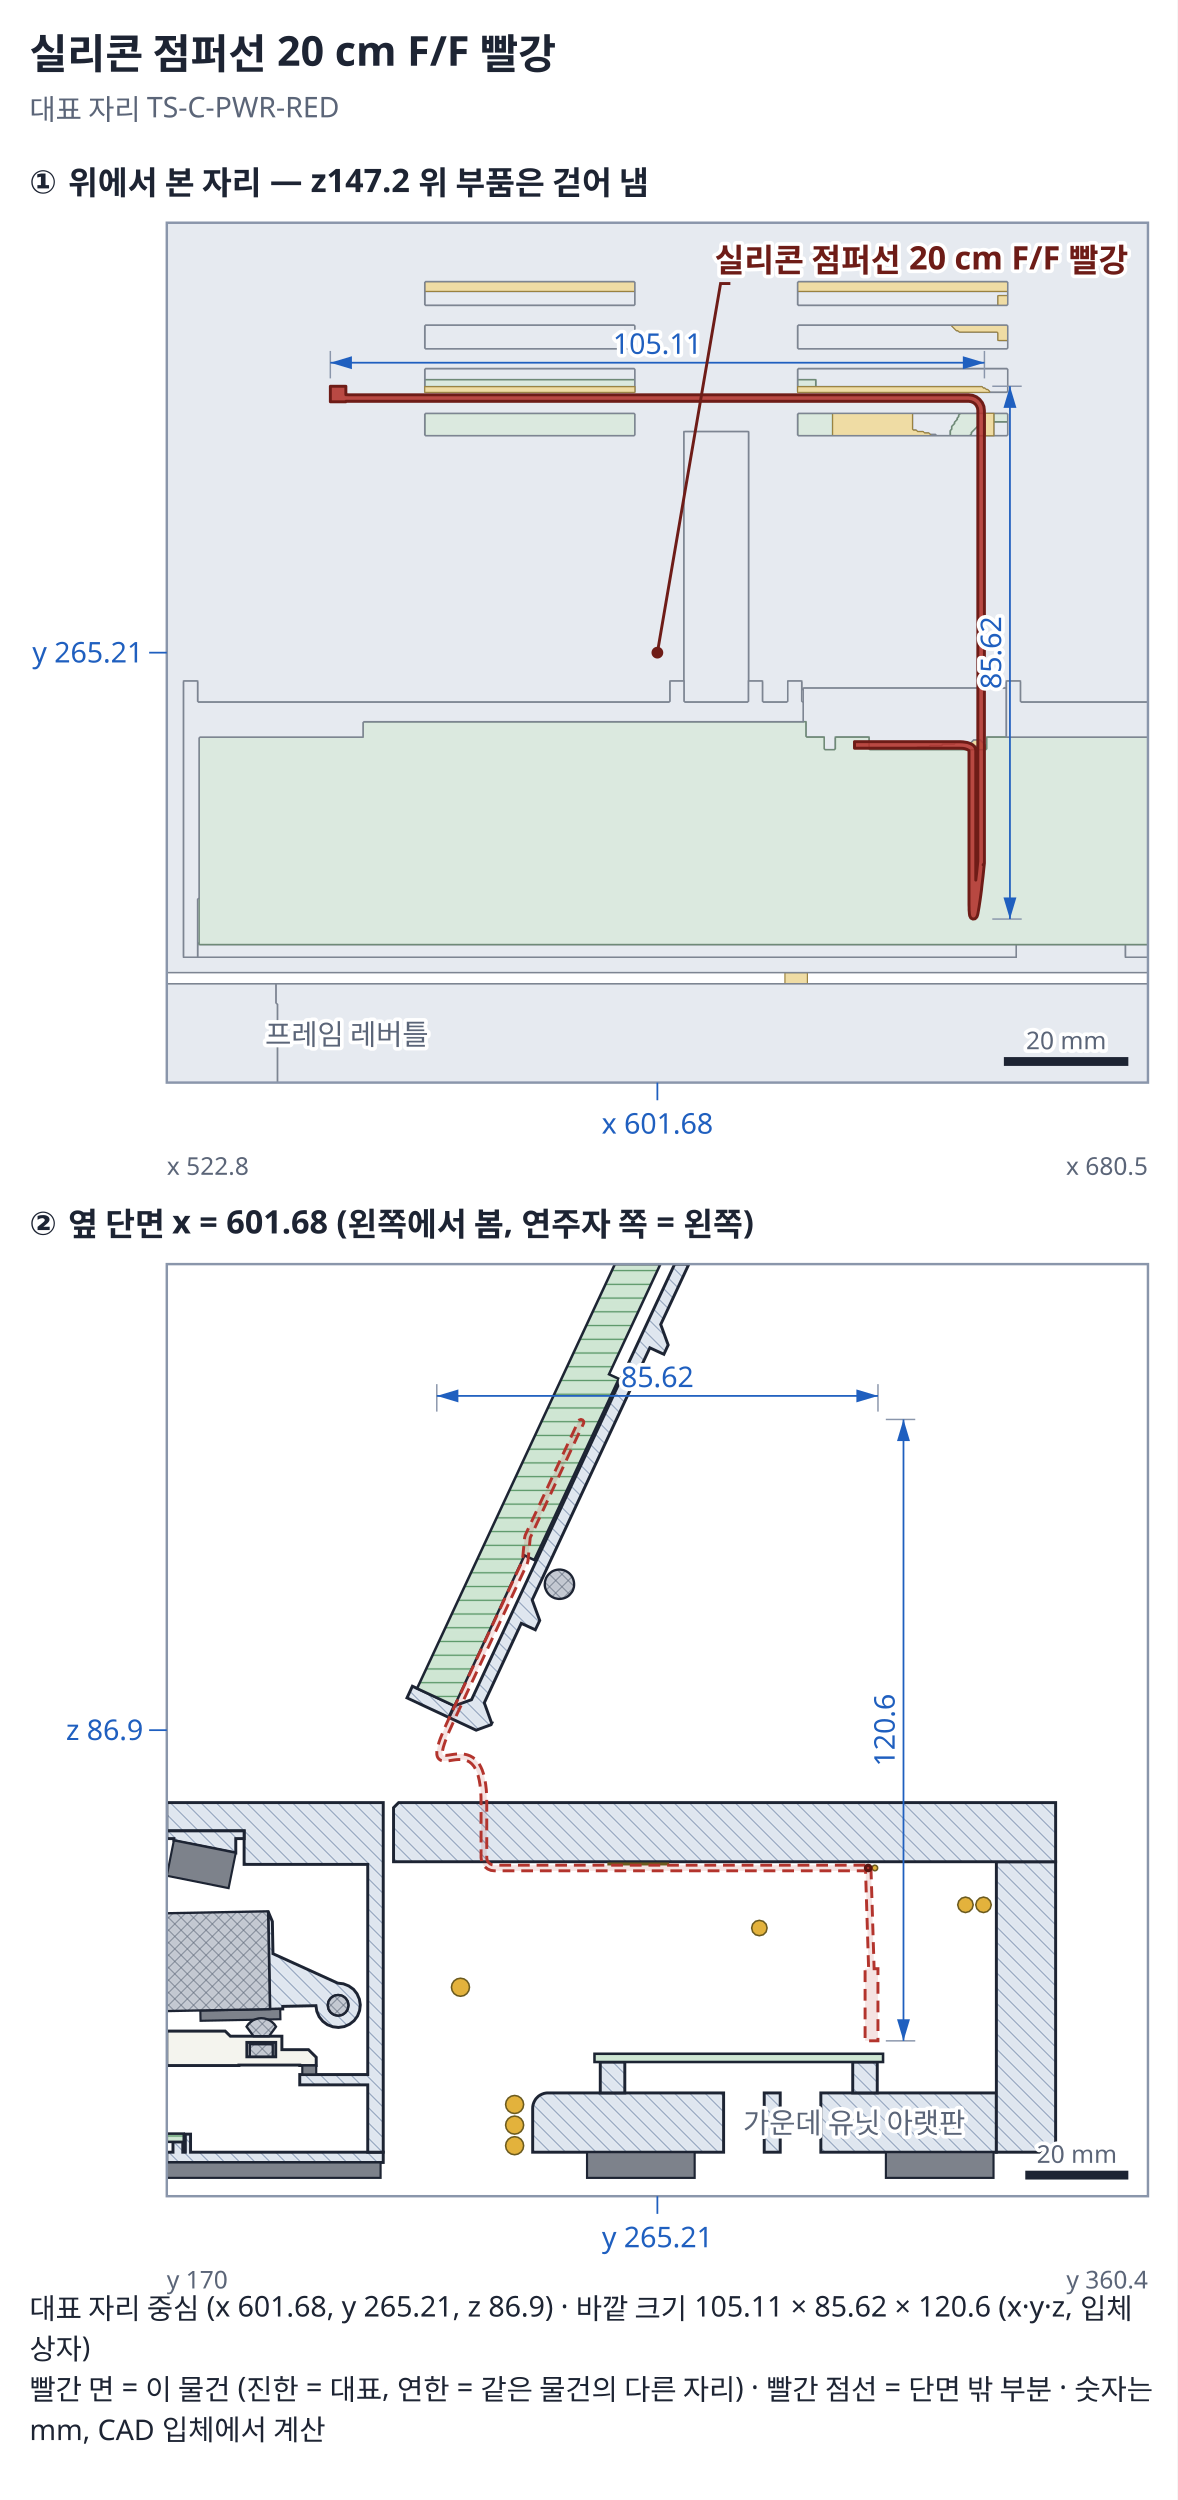
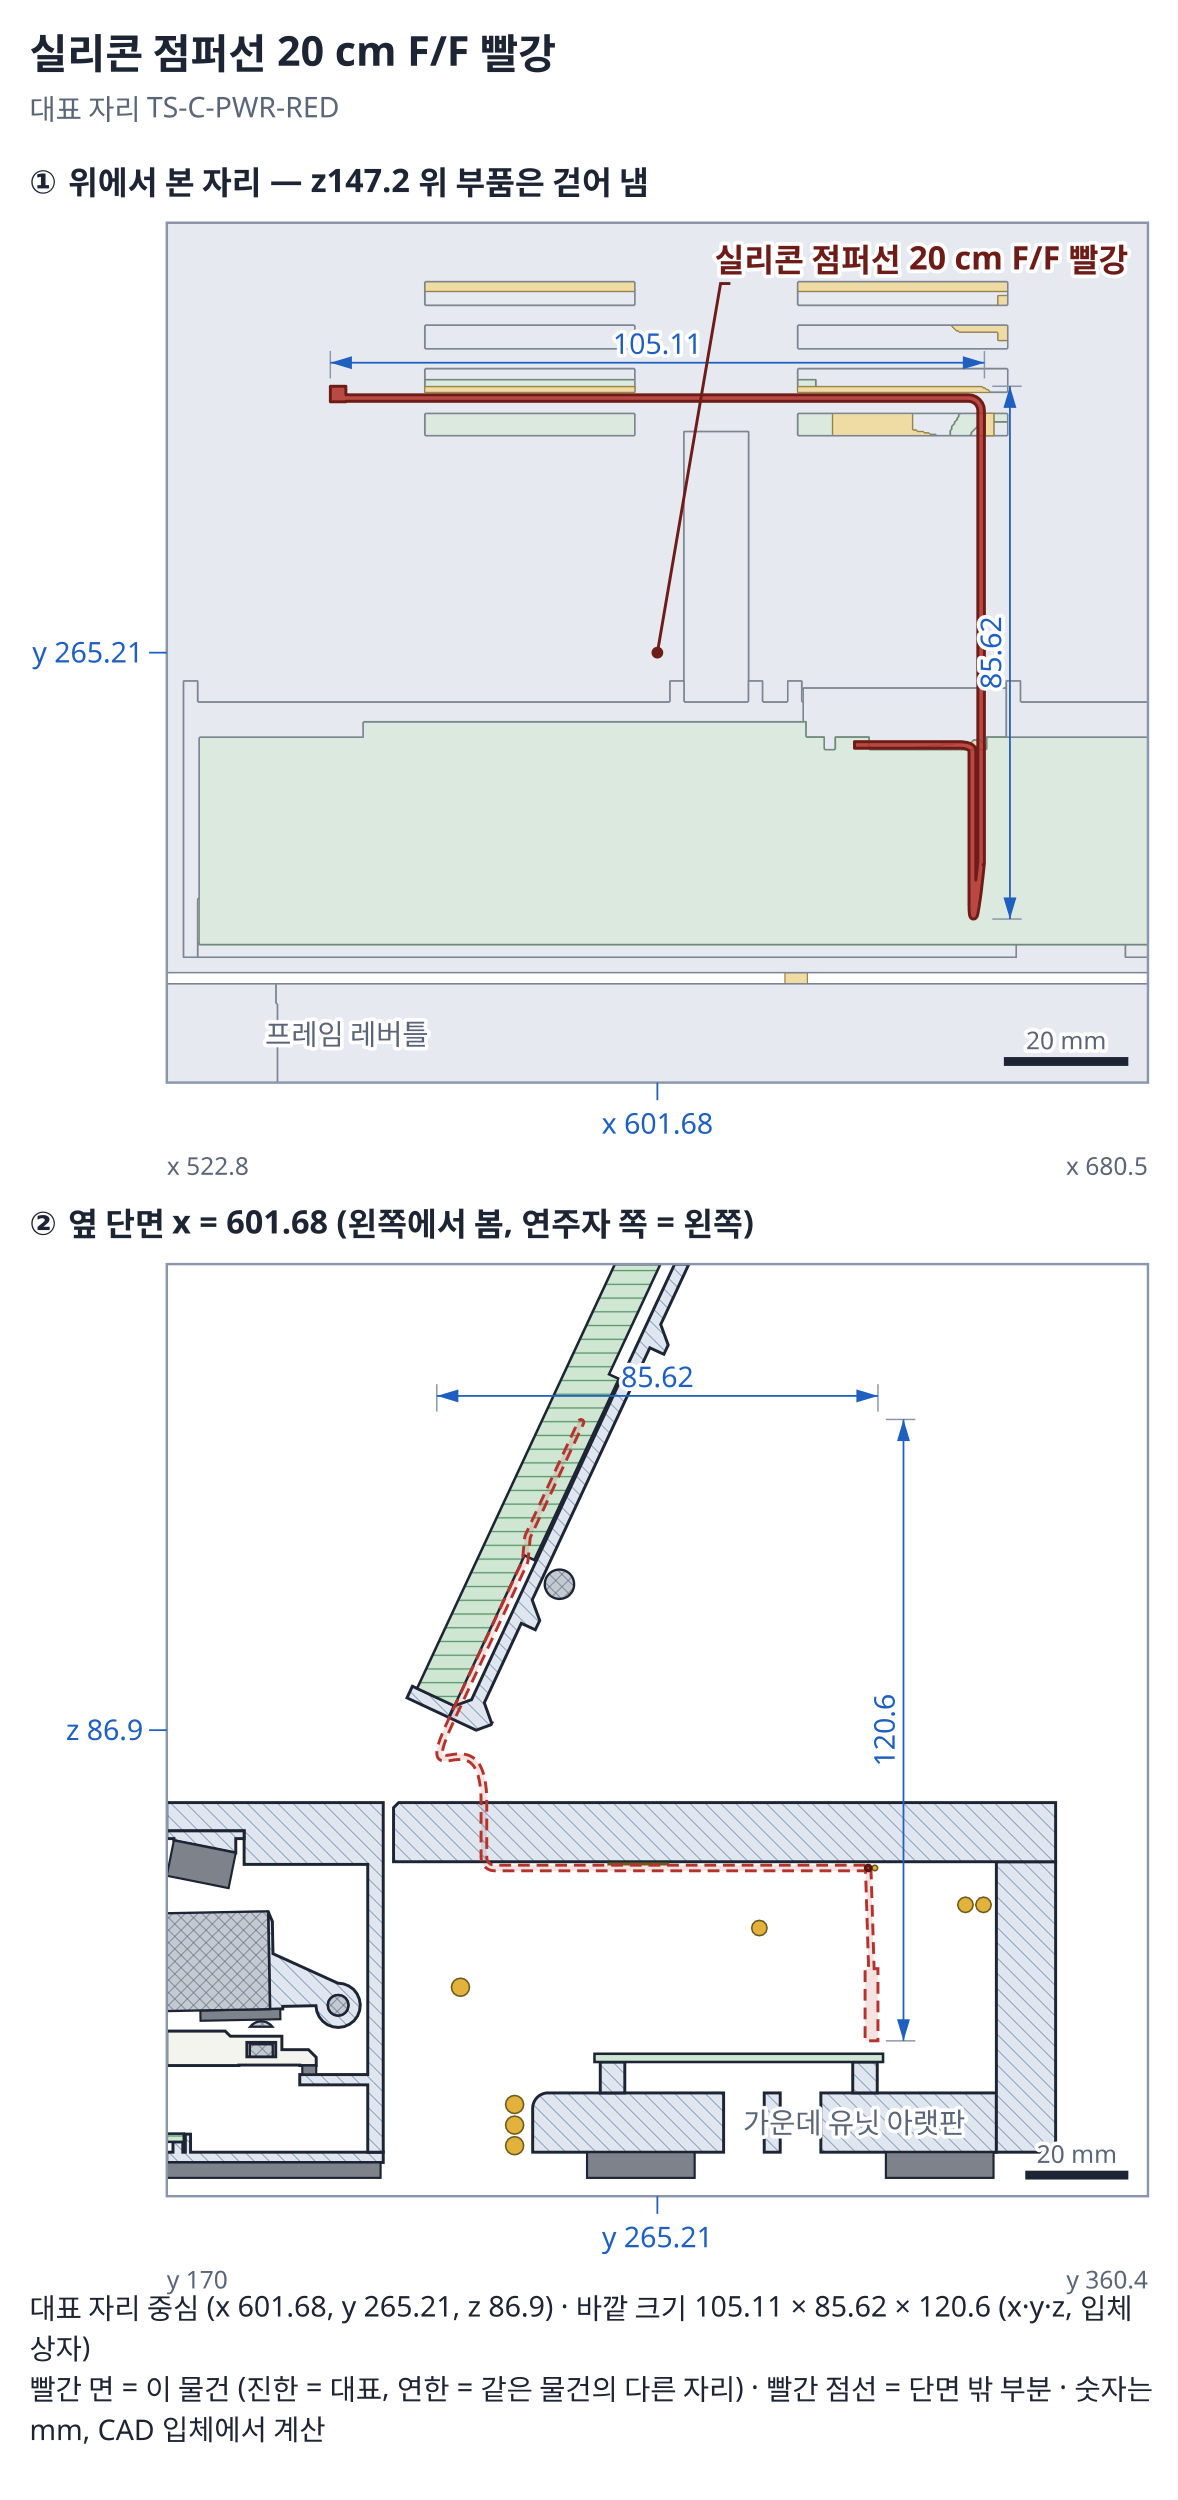
<svg xmlns="http://www.w3.org/2000/svg" viewBox="0 0 120 254.8" width="600" height="1274">
  <defs>
    <style>
.bg{fill:#ffffff}
.frame{fill:none;stroke:#1d2433;stroke-width:.5}
.t{font-family:'Apple SD Gothic Neo','Noto Sans KR','Malgun Gothic','IBM Plex Sans KR',sans-serif;fill:#1d2433}
.h{paint-order:stroke;stroke:#ffffff;stroke-width:.75;stroke-linejoin:round}
.tb{font-weight:700}
.td{fill:#1f5fbf}
.tm{fill:#5b6578}
.tr{fill:#c2410c}
.S-wood{fill:url(#hw);stroke:#1d2433;stroke-width:.4;stroke-linejoin:round}
.S-print{fill:url(#hp);stroke:#1d2433;stroke-width:.4;stroke-linejoin:round}
.S-metal{fill:url(#hm);stroke:#1d2433;stroke-width:.32;stroke-linejoin:round}
.S-rubber{fill:#50555e;stroke:#1d2433;stroke-width:.25}
.S-elec{fill:url(#he);stroke:#1d2433;stroke-width:.3}
.S-screen{fill:#3a4150;stroke:#1d2433;stroke-width:.3}
.S-cable{fill:#e3b23c;stroke:#6b5a1e;stroke-width:.18}
.S-ctx{fill:#eceef1;stroke:#a3aab5;stroke-width:.18}
.P-wood{fill:#f2e6d2;stroke:#39404d;stroke-width:.22;stroke-linejoin:round}
.P-print{fill:#e5ebf3;stroke:#39404d;stroke-width:.22;stroke-linejoin:round}
.P-metal{fill:#c9ced6;stroke:#39404d;stroke-width:.2}
.P-rubber{fill:#7d828b;stroke:#39404d;stroke-width:.18}
.P-elec{fill:#d3ead8;stroke:#39404d;stroke-width:.2}
.P-screen{fill:#596070;stroke:#39404d;stroke-width:.2}
.P-cable{fill:#f0cf7a;fill-opacity:.55;stroke:#8a7430;stroke-width:.14;stroke-opacity:.7}
.P-ctx{fill:#f2f3f5;stroke:#b3b9c3;stroke-width:.18}
.air{fill:#e8f1fb;stroke:none}
.hid{fill:none;stroke:#39404d;stroke-width:.24;stroke-dasharray:1.6 .9}
.hidc{fill:none;stroke:#c2410c;stroke-width:.28;stroke-dasharray:2.2 1.1}
.ph{fill:none;stroke:#5b6578;stroke-width:.3;stroke-dasharray:4 1 1 1}
.cl{fill:none;stroke:#6b7690;stroke-width:.2;stroke-dasharray:6 1.2 1 1.2}
.thin{fill:none;stroke:#39404d;stroke-width:.2}
.vis{fill:none;stroke:#1d2433;stroke-width:.3}
.sound{fill:none;stroke:#c2410c;stroke-width:.4;stroke-dasharray:3 1.2}
.ax{fill:none;stroke:#7a3fb5;stroke-width:.3;stroke-dasharray:5 1.2 1 1.2}
.keep{fill:none;stroke:#b42318;stroke-width:.3;stroke-dasharray:1.2 1}
.dm{fill:none;stroke:#1f5fbf;stroke-width:.18}
.ex{fill:none;stroke:#8a96ab;stroke-width:.15}
.ah{fill:#1f5fbf;stroke:none}
.ld{fill:none;stroke:#3d4555;stroke-width:.18}
.dot{fill:#3d4555}
.bal{fill:#ffffff;stroke:#1d2433;stroke-width:.25}
.secl{fill:none;stroke:#1d2433;stroke-width:.55}
.seca{fill:#1d2433}
.grid{fill:none;stroke:#1d2433;stroke-width:.25}
.grid2{fill:none;stroke:#8a96ab;stroke-width:.15}
.box{fill:#fbfbfc;stroke:#c3c9d3;stroke-width:.2}
.sheetply{fill:#fbf6ee;stroke:#1d2433;stroke-width:.35}
.zone{fill:#f4f6f9;stroke:#8a96ab;stroke-width:.2}
.datum{fill:none;stroke:#15803d;stroke-width:.9;stroke-linecap:round;stroke-opacity:.9}
.spot{fill:none;stroke:#c2410c;stroke-width:.32}
.spoth{fill:none;stroke:#c2410c;stroke-width:.32;stroke-dasharray:.45 .3}

.Zkw{fill:#fbfbf8;stroke:#7d8592;stroke-width:.16}.Zkb{fill:#aab0b9;stroke:#5d6672;stroke-width:.16}.Zpr{fill:#e6eaf0;stroke:#7d8592;stroke-width:.16}
.Zwd{fill:#efe4d0;stroke:#8a7a5e;stroke-width:.16}.Zel{fill:#dbe9df;stroke:#6f8a77;stroke-width:.16}.Zmt{fill:#d2d7de;stroke:#6f7887;stroke-width:.14}
.Zrb{fill:#c4c8ce;stroke:#6f7887;stroke-width:.14}.Zcb{fill:#efdca4;stroke:#9a8240;stroke-width:.12}
.Skw{fill:#f4f4ee;stroke:#1d2433;stroke-width:.3}.Skb{fill:#8e95a0;stroke:#1d2433;stroke-width:.3}.Spr{fill:url(#hp);stroke:#1d2433;stroke-width:.3}
.Swd{fill:url(#hw);stroke:#1d2433;stroke-width:.3}.Sel{fill:url(#he);stroke:#1d2433;stroke-width:.26}.Smt{fill:url(#hm);stroke:#1d2433;stroke-width:.24}
.Srb{fill:#7d828b;stroke:#1d2433;stroke-width:.22}.Scb{fill:#e3b23c;stroke:#6b5a1e;stroke-width:.16}
.HL{fill:#B3342D;fill-opacity:.88;stroke:#6e1c17;stroke-width:.3;stroke-linejoin:round}
.HLs{fill:#B3342D;stroke:#5a1511;stroke-width:.32;stroke-linejoin:round}
.HL2{fill:#B3342D;fill-opacity:.32;stroke:#B3342D;stroke-width:.2}
.HLp{fill:#B3342D;fill-opacity:.14;stroke:#B3342D;stroke-width:.3;stroke-dasharray:1.2 .7}
.HH{fill:#d9822b;fill-opacity:.35;stroke:#a35a12;stroke-width:.22}
.vf{fill:none;stroke:#8a96ab;stroke-width:.25}
.lead{fill:none;stroke:#6e1c17;stroke-width:.3}
.tl{fill:#6e1c17}
.nb{fill:#5b6578}
</style>
    <pattern id="hw" patternUnits="userSpaceOnUse" width="1.6" height="1.6" patternTransform="rotate(45)">
      <rect width="1.6" height="1.6" fill="#ecdcc2" />
      <line x1="0" y1="0" x2="0" y2="1.6" stroke="#a8875a" stroke-width=".22" />
    </pattern>
    <pattern id="hp" patternUnits="userSpaceOnUse" width="1.1" height="1.1" patternTransform="rotate(-45)">
      <rect width="1.1" height="1.1" fill="#dfe6ef" />
      <line x1="0" y1="0" x2="0" y2="1.1" stroke="#7f93b0" stroke-width=".16" />
    </pattern>
    <pattern id="hm" patternUnits="userSpaceOnUse" width=".9" height=".9" patternTransform="rotate(45)">
      <rect width=".9" height=".9" fill="#c3c8d1" />
      <path d="M0 0V.9M0 0H.9" stroke="#5d6778" stroke-width=".12" />
    </pattern>
    <pattern id="he" patternUnits="userSpaceOnUse" width="1.4" height="1.4">
      <rect width="1.4" height="1.4" fill="#cfe6d3" />
      <line x1="0" y1=".7" x2="1.4" y2=".7" stroke="#5f9a6c" stroke-width=".14" />
    </pattern>
    <clipPath id="c0">
      <rect x="17.00" y="22.70" width="100.00" height="87.64" />
    </clipPath>
    <clipPath id="c1">
      <rect x="17.00" y="128.84" width="100.00" height="95.00" />
    </clipPath>
  </defs>
  <rect class="bg" x="0" y="0" width="120" height="254.8" />
  <g class="L-geo">
    <path class="Zpr" fill-rule="evenodd" d="M64.71 29.70 43.29 29.70 43.29 31.13 64.71 31.13ZM101.71 30.23 101.82 30.13 102.71 30.13 102.71 29.70 81.29 29.70 81.29 31.13 101.71 31.13ZM64.71 33.13 43.29 33.13 43.29 35.56 64.71 35.56ZM102.71 34.70 101.82 34.70 101.71 34.60 101.71 33.84 97.82 33.84 97.67 33.70 97.53 33.70 96.96 33.13 81.29 33.13 81.29 35.56 102.71 35.56ZM64.71 37.56 43.29 37.56 43.29 38.70 64.71 38.70ZM102.71 37.56 81.29 37.56 81.29 38.70 83.04 38.70 83.14 38.80 83.14 39.41 100.04 39.41 100.18 39.56 100.33 39.56 100.47 39.70 100.61 39.70 100.90 39.99 102.71 39.99ZM96.86 43.94 97.00 43.80 97.00 43.52 97.29 43.23 97.29 43.09 97.57 42.80 97.57 42.66 97.71 42.52 97.71 42.37 97.87 42.22 97.83 42.13 93.00 42.13 93.00 43.84 93.33 43.84 93.47 43.99 94.04 43.99 94.18 44.13 94.61 44.13 94.76 44.27 95.33 44.27 95.47 44.41 96.86 44.41ZM102.71 42.99 101.29 42.99 101.29 44.41 102.71 44.41ZM99.71 43.44 99.63 43.40 99.00 44.03 99.00 44.17 98.84 44.33 98.88 44.41 99.71 44.41Z" clip-path="url(#c0)" />
    <path class="Zel" fill-rule="evenodd" d="M99.00 44.23 99.00 44.09 99.71 43.37 99.71 42.13 97.90 42.13 97.71 42.31 97.71 42.46 97.57 42.60 97.57 42.74 97.29 43.03 97.29 43.17 97.00 43.46 97.00 43.74 96.86 43.88 96.86 44.41 98.82 44.41ZM102.71 42.13 101.29 42.13 101.29 42.99 102.71 42.99Z" clip-path="url(#c0)" />
    <path class="Zcb" fill-rule="evenodd" d="M82.29 99.13 80.00 99.13 80.00 100.27 82.29 100.27Z" clip-path="url(#c0)" />
    <path class="Zel" fill-rule="evenodd" d="M64.71 38.70 43.29 38.70 43.29 39.41 64.71 39.41ZM83.14 38.70 81.29 38.70 81.29 39.41 83.14 39.41ZM64.71 42.13 43.29 42.13 43.29 44.41 64.71 44.41Z" clip-path="url(#c0)" />
    <path class="Zel" fill-rule="evenodd" d="M84.86 42.13 81.29 42.13 81.29 44.41 84.86 44.41Z" clip-path="url(#c0)" />
    <path class="Zcb" fill-rule="evenodd" d="M64.71 28.70 43.29 28.70 43.29 29.70 64.71 29.70ZM102.71 28.70 81.29 28.70 81.29 29.70 102.71 29.70Z" clip-path="url(#c0)" />
    <path class="Zcb" fill-rule="evenodd" d="M102.71 30.13 101.71 30.13 101.71 31.13 102.71 31.13ZM102.71 33.13 97.02 33.13 96.99 33.22 97.47 33.70 97.61 33.70 97.76 33.84 101.61 33.84 101.71 33.94 101.71 34.70 102.71 34.70ZM94.87 44.33 94.67 44.13 94.24 44.13 94.10 43.99 93.53 43.99 93.39 43.84 93.10 43.84 93.00 43.74 93.00 42.13 84.86 42.13 84.86 44.41 94.83 44.41Z" clip-path="url(#c0)" />
    <path class="Zpr" fill-rule="evenodd" d="M28.29 102.31 28.14 102.17 28.14 100.27 17.00 100.27 17.00 110.41 28.29 110.41Z" clip-path="url(#c0)" />
    <path class="Zpr" fill-rule="evenodd" d="M117.00 100.27 28.14 100.27 28.14 102.23 28.29 102.37 28.29 110.41 117.00 110.41Z" clip-path="url(#c0)" />
    <path class="Zpr" fill-rule="evenodd" d="M43.29 31.03 43.29 28.80 43.39 28.70 64.61 28.70 64.71 28.80 64.71 31.03 64.61 31.13 43.39 31.13ZM81.29 31.03 81.29 28.80 81.39 28.70 102.61 28.70 102.71 28.80 102.71 31.03 102.61 31.13 81.39 31.13ZM43.29 35.46 43.29 33.23 43.39 33.13 64.61 33.13 64.71 33.23 64.71 35.46 64.61 35.56 43.39 35.56ZM81.29 35.46 81.29 33.23 81.39 33.13 102.61 33.13 102.71 33.23 102.71 35.46 102.61 35.56 81.39 35.56ZM43.29 39.88 43.29 37.66 43.39 37.56 64.61 37.56 64.71 37.66 64.71 39.88 64.61 39.99 43.39 39.99ZM81.29 39.88 81.29 37.66 81.39 37.56 102.61 37.56 102.71 37.66 102.71 39.88 102.61 39.99 81.39 39.99ZM43.29 44.31 43.29 42.23 43.39 42.13 64.61 42.13 64.71 42.23 64.71 44.31 64.61 44.41 43.39 44.41ZM81.29 44.31 81.29 42.23 81.39 42.13 102.61 42.13 102.71 42.23 102.71 44.31 102.61 44.41 81.39 44.41ZM117.00 97.56 114.82 97.56 114.71 97.46 114.71 96.27 103.57 96.27 103.57 97.46 103.47 97.56 18.82 97.56 18.71 97.46 18.71 69.52 18.82 69.41 20.04 69.41 20.14 69.52 20.14 71.56 68.29 71.56 68.29 69.52 68.39 69.41 69.71 69.41 69.71 44.09 69.82 43.99 76.18 43.99 76.29 44.09 76.29 69.41 77.61 69.41 77.71 69.52 77.71 71.56 80.29 71.56 80.29 69.52 80.39 69.41 81.61 69.41 81.71 69.52 81.71 70.25 81.80 70.28 81.96 70.13 102.57 70.13 102.57 69.52 102.67 69.41 103.90 69.41 104.00 69.52 104.00 71.56 117.00 71.56 117.00 22.70 17.00 22.70 17.00 99.13 117.00 99.13Z" clip-path="url(#c0)" />
    <path class="Zpr" fill-rule="evenodd" d="M103.57 96.27 20.39 96.27 20.23 96.12 20.14 96.15 20.14 97.56 103.57 97.56Z" clip-path="url(#c0)" />
    <path class="Zpr" fill-rule="evenodd" d="M117.00 96.27 114.71 96.27 114.71 97.56 117.00 97.56Z" clip-path="url(#c0)" />
    <path class="Zpr" fill-rule="evenodd" d="M76.29 43.99 69.71 43.99 69.71 71.56 76.29 71.56Z" clip-path="url(#c0)" />
    <path class="Zcb" fill-rule="evenodd" d="M64.71 39.41 43.29 39.41 43.29 39.99 64.71 39.99ZM100.87 39.90 100.67 39.70 100.53 39.70 100.39 39.56 100.24 39.56 100.10 39.41 81.29 39.41 81.29 39.99 100.83 39.99ZM101.29 42.13 100.43 42.13 100.43 44.41 101.29 44.41ZM100.43 75.88 99.96 75.41 99.18 75.41 99.00 75.60 99.00 75.80 99.33 76.13 99.47 76.13 99.57 76.23 99.57 76.41 100.43 76.41Z" clip-path="url(#c0)" />
    <path class="Zpr" fill-rule="evenodd" d="M85.14 75.23 85.24 75.13 88.47 75.13 88.57 75.23 88.57 76.41 92.10 76.41 92.24 76.27 93.39 76.27 93.53 76.13 94.67 76.13 94.82 75.99 95.96 75.99 96.10 75.84 97.24 75.84 97.39 75.70 98.76 75.70 98.91 75.86 99.00 75.82 99.00 75.66 99.24 75.41 99.90 75.41 100.48 76.00 100.57 75.96 100.57 75.23 100.67 75.13 102.57 75.13 102.57 70.13 81.86 70.13 81.86 73.56 82.04 73.56 82.14 73.66 82.14 75.13 83.90 75.13 84.00 75.23 84.00 76.41 85.14 76.41ZM99.64 76.06 99.36 76.06 99.36 76.34 99.64 76.34Z" clip-path="url(#c0)" />
    <path class="Zel" fill-rule="evenodd" d="M117.00 75.13 100.57 75.13 100.57 76.31 100.47 76.41 88.67 76.41 88.57 76.31 88.57 75.13 85.14 75.13 85.14 76.31 85.04 76.41 84.10 76.41 84.00 76.31 84.00 75.13 82.24 75.13 82.14 75.03 82.14 73.56 37.00 73.56 37.00 75.03 36.90 75.13 20.29 75.13 20.29 96.27 117.00 96.27Z" clip-path="url(#c0)" />
    <path class="Zpr" fill-rule="evenodd" d="M20.14 91.66 20.29 91.52 20.29 75.23 20.39 75.13 37.00 75.13 37.00 73.66 37.10 73.56 81.86 73.56 81.86 71.60 81.71 71.46 81.71 69.41 80.29 69.41 80.29 71.46 80.18 71.56 77.82 71.56 77.71 71.46 77.71 69.41 76.29 69.41 76.29 71.46 76.18 71.56 69.82 71.56 69.71 71.46 69.71 69.41 68.29 69.41 68.29 71.46 68.18 71.56 20.24 71.56 20.14 71.46 20.14 69.41 18.71 69.41 18.71 97.56 20.14 97.56ZM117.00 71.56 104.10 71.56 104.00 71.46 104.00 69.41 102.57 69.41 102.57 75.13 117.00 75.13Z" clip-path="url(#c0)" />
    <path class="Spr" fill-rule="evenodd" d="M35.09 206.55 35.63 206.31 36.09 205.95 36.44 205.47 36.65 204.92 36.72 204.34 36.63 203.76 36.39 203.21 36.03 202.75 35.55 202.41 35.00 202.19 34.42 202.12 27.82 199.12 27.76 195.84 27.32 194.80 27.51 204.78 28.82 204.75 28.82 204.49 32.20 204.42 32.29 205.00 32.53 205.55 32.90 206.01 33.37 206.36 33.92 206.57 34.50 206.64ZM34.30 205.39 34.13 205.35 33.97 205.28 33.82 205.18 33.69 205.05 33.58 204.91 33.51 204.75 33.46 204.58 33.44 204.40 33.45 204.22 33.49 204.05 33.56 203.89 33.66 203.74 33.79 203.61 33.93 203.50 34.09 203.43 34.26 203.38 34.44 203.36 34.62 203.37 34.79 203.41 34.96 203.48 35.10 203.58 35.23 203.71 35.34 203.85 35.42 204.01 35.47 204.18 35.49 204.36 35.47 204.54 35.43 204.71 35.36 204.88 35.26 205.02 35.13 205.15 34.99 205.26 34.83 205.34 34.66 205.39 34.48 205.40Z" clip-path="url(#c1)" />
    <path class="Spr" fill-rule="evenodd" d="M39.06 219.35 19.42 219.35 19.42 217.51 18.89 217.51 18.89 219.35 18.63 219.35 18.63 218.30 17.63 218.30 17.63 219.35 17.00 219.35 17.00 220.40 39.06 220.40Z" clip-path="url(#c1)" />
    <path class="Spr" fill-rule="evenodd" d="M39.06 183.72 17.00 183.72 17.00 186.60 24.88 186.60 24.88 190.02 37.48 190.02 37.48 211.44 30.55 211.44 30.55 212.49 37.48 212.49 37.48 219.35 39.06 219.35Z" clip-path="url(#c1)" />
    <path class="Spr" fill-rule="evenodd" d="M24.03 187.39 24.88 187.39 24.88 186.60 17.00 186.60 17.00 187.39 17.72 187.39 17.72 187.58 24.03 188.84Z" clip-path="url(#c1)" />
    <path class="Spr" fill-rule="evenodd" d="M73.75 213.31 55.80 213.31 55.66 213.32 55.45 213.36 55.26 213.43 55.07 213.52 54.90 213.63 54.75 213.77 54.61 213.92 54.50 214.10 54.41 214.28 54.34 214.48 54.30 214.68 54.29 214.88 54.29 219.35 73.75 219.35ZM79.52 213.31 77.89 213.31 77.89 219.35 79.52 219.35ZM101.55 213.31 83.66 213.31 83.66 219.35 101.55 219.35Z" clip-path="url(#c1)" />
    <path class="Spr" fill-rule="evenodd" d="M107.59 189.75 101.55 189.75 101.55 219.35 107.59 219.35Z" clip-path="url(#c1)" />
    <path class="Spr" fill-rule="evenodd" d="M107.59 183.72 40.63 183.72 40.11 184.24 40.11 189.75 107.59 189.75Z" clip-path="url(#c1)" />
    <path class="Spr" fill-rule="evenodd" d="M50.05 175.78 50.12 175.63 50.11 175.63 49.36 173.55 53.13 165.45 54.56 166.11 55.01 165.16 54.24 163.07 66.23 137.37 67.66 138.03 68.10 137.08 67.34 134.99 70.21 128.84 68.76 128.84 48.06 173.23 46.32 173.86 45.76 175.05 48.53 176.34Z" clip-path="url(#c1)" />
    <path class="Spr" fill-rule="evenodd" d="M46.29 173.85 42.03 171.86 41.48 173.05 45.74 175.04Z" clip-path="url(#c1)" />
    <path class="Spr" fill-rule="evenodd" d="M63.68 210.16 61.18 210.16 61.18 213.31 63.68 213.31Z" clip-path="url(#c1)" />
    <path class="Spr" fill-rule="evenodd" d="M89.41 210.16 86.91 210.16 86.91 213.31 89.41 213.31Z" clip-path="url(#c1)" />
    <path class="Skw" fill-rule="evenodd" d="M24.35 210.47 30.55 210.47 30.55 210.52 32.23 210.52 32.23 209.68 31.44 208.90 28.73 208.90 28.73 207.53 23.48 207.53 22.95 207.01 17.00 207.01 17.00 210.52 24.35 210.52ZM25.16 208.16 28.10 208.16 28.10 209.63 25.16 209.63Z" clip-path="url(#c1)" />
    <path class="Srb" fill-rule="evenodd" d="M32.23 210.52 30.81 210.52 30.81 211.42 32.23 211.42Z" clip-path="url(#c1)" />
    <path class="Srb" fill-rule="evenodd" d="M28.58 205.80 28.56 204.75 20.42 204.91 20.44 205.96Z" clip-path="url(#c1)" />
    <path class="Srb" fill-rule="evenodd" d="M24.03 188.84 17.72 187.58 17.00 191.18 23.30 192.44Z" clip-path="url(#c1)" />
    <path class="Srb" fill-rule="evenodd" d="M38.79 220.40 17.00 220.40 17.00 221.97 38.79 221.97Z" clip-path="url(#c1)" />
    <path class="Srb" fill-rule="evenodd" d="M70.80 219.35 59.83 219.35 59.83 221.97 70.80 221.97Z" clip-path="url(#c1)" />
    <path class="Srb" fill-rule="evenodd" d="M101.26 219.35 90.29 219.35 90.29 221.97 101.26 221.97Z" clip-path="url(#c1)" />
    <path class="Sel" fill-rule="evenodd" d="M18.73 217.46 17.00 217.46 17.00 218.30 18.73 218.30Z" clip-path="url(#c1)" />
    <path class="Sel" fill-rule="evenodd" d="M90.00 209.32 60.59 209.32 60.59 210.16 90.00 210.16Z" clip-path="url(#c1)" />
    <path class="Sel" fill-rule="evenodd" d="M53.46 158.53 54.46 159.00 63.07 140.53 62.07 140.07 67.31 128.84 62.67 128.84 42.51 172.08 46.32 173.86Z" clip-path="url(#c1)" />
-     <path class="Smt" fill-rule="evenodd" d="M28.13 206.56 27.96 206.31 27.74 206.10 27.50 205.92 27.22 205.80 26.93 205.72 26.63 205.69 26.33 205.72 26.04 205.80 25.76 205.92 25.52 206.10 25.30 206.31 25.13 206.56 25.84 207.53 27.42 207.53Z" clip-path="url(#c1)" />
+     <path class="Smt" fill-rule="evenodd" d="M27.63 206.42 27.51 206.31 27.39 206.24 27.21 206.13 27.13 206.10 27.04 206.07 26.90 206.04 26.76 206.02 26.63 206.01 26.50 206.02 26.36 206.04 26.22 206.07 26.14 206.10 26.06 206.13 25.87 206.24 25.75 206.31 25.64 206.42 25.51 206.56 27.75 206.56Z" clip-path="url(#c1)" />
    <path class="Smt" fill-rule="evenodd" d="M27.80 208.35 25.46 208.35 25.46 209.61 27.80 209.61Z" clip-path="url(#c1)" />
    <path class="Smt" fill-rule="evenodd" d="M27.51 204.77 27.32 194.80 17.00 195.00 17.00 204.97Z" clip-path="url(#c1)" />
    <path class="Smt" fill-rule="evenodd" d="M34.87 205.35 35.20 205.12 35.43 204.78 35.51 204.38 35.43 203.98 35.20 203.64 34.87 203.41 34.46 203.33 34.06 203.41 33.72 203.64 33.49 203.98 33.41 204.38 33.49 204.78 33.72 205.12 34.06 205.35 34.46 205.43Z" clip-path="url(#c1)" />
    <path class="Smt" fill-rule="evenodd" d="M57.27 162.94 57.45 162.90 57.62 162.84 57.78 162.76 57.93 162.66 58.06 162.54 58.18 162.40 58.29 162.26 58.38 162.10 58.44 161.93 58.49 161.76 58.51 161.58 58.51 161.40 58.49 161.22 58.45 161.04 58.39 160.87 58.31 160.71 58.21 160.56 58.09 160.42 57.96 160.30 57.81 160.20 57.65 160.11 57.48 160.04 57.31 160.00 57.13 159.97 56.95 159.97 56.77 159.99 56.59 160.03 56.42 160.09 56.26 160.17 56.11 160.28 55.98 160.39 55.85 160.53 55.75 160.67 55.66 160.83 55.60 161.00 55.55 161.18 55.53 161.36 55.52 161.54 55.54 161.72 55.58 161.89 55.65 162.06 55.73 162.22 55.83 162.37 55.95 162.51 56.08 162.63 56.23 162.74 56.39 162.82 56.55 162.89 56.73 162.93 56.91 162.96 57.09 162.96Z" clip-path="url(#c1)" />
    <path class="Scb" fill-rule="evenodd" d="M52.80 217.44 53.10 217.24 53.30 216.94 53.37 216.59 53.30 216.24 53.10 215.94 52.80 215.74 52.45 215.67 52.10 215.74 51.80 215.94 51.60 216.24 51.53 216.59 51.60 216.94 51.80 217.24 52.10 217.44 52.45 217.51Z" clip-path="url(#c1)" />
    <path class="Scb" fill-rule="evenodd" d="M52.80 219.54 53.10 219.34 53.30 219.04 53.37 218.69 53.30 218.34 53.10 218.04 52.80 217.84 52.45 217.77 52.10 217.84 51.80 218.04 51.60 218.34 51.53 218.69 51.60 219.04 51.80 219.34 52.10 219.54 52.45 219.61Z" clip-path="url(#c1)" />
    <path class="Scb" fill-rule="evenodd" d="M52.80 215.34 53.10 215.14 53.30 214.84 53.37 214.49 53.30 214.14 53.10 213.84 52.80 213.64 52.45 213.57 52.10 213.64 51.80 213.84 51.60 214.14 51.53 214.49 51.60 214.84 51.80 215.14 52.10 215.34 52.45 215.41Z" clip-path="url(#c1)" />
    <path class="Scb" fill-rule="evenodd" d="M47.29 203.39 47.58 203.19 47.78 202.89 47.85 202.54 47.78 202.19 47.58 201.89 47.29 201.69 46.93 201.62 46.58 201.69 46.28 201.89 46.08 202.19 46.01 202.54 46.08 202.89 46.28 203.19 46.58 203.39 46.93 203.46Z" clip-path="url(#c1)" />
    <path class="Scb" fill-rule="evenodd" d="M98.79 194.82 99.08 194.53 99.19 194.14 99.08 193.75 98.79 193.46 98.40 193.35 98.01 193.46 97.72 193.75 97.61 194.14 97.72 194.53 98.01 194.82 98.40 194.93Z" clip-path="url(#c1)" />
    <path class="Scb" fill-rule="evenodd" d="M77.79 197.19 78.08 196.90 78.18 196.50 78.08 196.11 77.79 195.82 77.39 195.72 77.00 195.82 76.71 196.11 76.61 196.50 76.71 196.90 77.00 197.19 77.39 197.29Z" clip-path="url(#c1)" />
    <path class="Scb" fill-rule="evenodd" d="M100.63 194.82 100.92 194.53 101.03 194.14 100.92 193.75 100.63 193.46 100.24 193.35 99.84 193.46 99.56 193.75 99.45 194.14 99.56 194.53 99.84 194.82 100.24 194.93Z" clip-path="url(#c1)" />
    <path class="Scb" fill-rule="evenodd" d="M68.12 189.90 61.98 189.90 61.98 190.05 68.12 190.05Z" clip-path="url(#c1)" />
    <path class="Scb" fill-rule="evenodd" d="M89.34 190.62 89.44 190.47 89.44 190.29 89.33 190.15 89.16 190.10 88.99 190.15 88.89 190.30 88.89 190.48 89.00 190.62 89.17 190.67Z" clip-path="url(#c1)" />
  </g>
  <g class="L-over">
    <path class="HL" fill-rule="evenodd" d="M99.37 93.64 99.38 93.64 99.54 93.48 99.55 93.47 99.57 93.43 99.59 93.39 99.60 93.34 99.63 93.27 99.67 93.11 99.72 92.82 99.79 92.41 99.82 92.21 99.89 91.75 99.96 91.25 100.03 90.71 100.08 90.24 100.19 89.31 100.26 88.64 100.33 87.97 100.20 88.15 100.33 87.97 100.33 86.60 100.33 41.84 100.28 41.42 100.12 41.04 99.86 40.71 99.53 40.45 99.14 40.29 98.73 40.24 35.73 40.24 35.25 40.23 35.25 39.37 33.67 39.37 33.67 40.95 35.25 40.95 35.25 40.90 98.73 40.90 98.97 40.94 99.19 41.03 99.39 41.18 99.53 41.37 99.63 41.60 99.66 41.84 99.66 86.60 99.66 87.77 99.55 88.88 99.45 89.70 99.45 76.43 99.40 76.25 99.31 76.08 99.15 75.92 98.91 75.79 98.60 75.68 98.23 75.62 98.18 75.61 97.84 75.59 87.09 75.59 87.09 76.26 97.84 76.26 98.13 76.27 98.35 76.31 98.56 76.38 98.72 76.47 98.76 76.51 98.76 91.86 98.76 92.21 98.77 92.51 98.77 92.76 98.79 92.96 98.80 93.12 98.82 93.25 98.83 93.33 98.94 93.55 98.95 93.57 99.15 93.67 99.16 93.67Z" clip-path="url(#c0)" />
    <rect class="vf" x="17.000" y="22.700" width="100.000" height="87.638" />
    <rect class="seca" x="102.315" y="107.738" width="12.685" height="0.900" />
    <path class="HLp" fill-rule="evenodd" d="M89.48 200.65 89.09 200.65 88.80 191.43 88.77 190.57 88.76 190.29 88.65 190.15 88.48 190.10 50.37 190.10 50.18 190.07 49.99 189.99 49.84 189.87 49.71 189.72 49.64 189.53 49.61 189.33 49.61 183.71 49.60 182.99 49.56 182.38 49.49 181.80 49.41 181.33 49.40 181.27 49.30 180.87 49.28 180.80 49.16 180.45 49.15 180.41 49.02 180.12 48.98 180.04 48.86 179.82 48.83 179.78 48.80 179.73 48.67 179.56 48.63 179.52 48.60 179.48 48.47 179.34 48.42 179.30 48.38 179.26 48.27 179.18 48.23 179.14 48.18 179.11 48.02 179.02 47.97 178.99 47.91 178.96 47.75 178.90 47.70 178.88 47.53 178.83 47.44 178.81 47.26 178.78 47.22 178.78 47.03 178.76 46.97 178.76 46.78 178.76 46.54 178.77 46.33 178.79 46.11 178.82 45.73 178.88 45.57 178.90 45.44 178.91 45.40 178.91 45.30 178.90 45.23 178.90 45.19 178.89 45.17 178.88 45.15 178.87 45.13 178.86 45.12 178.85 45.11 178.83 45.11 178.81 45.10 178.77 45.09 178.73 45.09 178.66 45.09 178.56 45.09 178.53 45.12 178.36 45.13 178.32 45.18 178.09 45.28 177.77 45.41 177.39 45.57 176.98 45.77 176.48 46.02 175.93 46.30 175.30 53.71 159.43 53.74 159.36 53.76 159.28 53.78 159.21 53.80 159.14 53.82 159.06 53.82 158.99 54.03 156.85 54.03 156.81 54.04 156.77 54.05 156.72 54.06 156.68 54.08 156.64 54.10 156.60 59.02 146.03 59.49 145.05 59.49 144.87 59.38 144.73 59.21 144.67 59.04 144.73 58.94 144.87 58.51 145.79 53.58 156.36 53.55 156.43 53.53 156.50 53.50 156.57 53.49 156.65 53.47 156.72 53.46 156.80 53.26 158.93 53.26 158.98 53.25 159.02 53.24 159.06 53.22 159.10 53.21 159.15 53.19 159.19 45.79 175.07 45.50 175.70 45.26 176.25 45.05 176.76 44.87 177.21 44.74 177.58 44.64 177.93 44.62 177.98 44.56 178.24 44.53 178.45 44.52 178.56 44.52 178.67 44.52 178.74 44.52 178.80 44.54 178.88 44.54 178.92 44.56 178.98 44.58 179.05 44.61 179.11 44.62 179.13 44.66 179.19 44.69 179.22 44.72 179.27 44.75 179.29 44.80 179.33 44.85 179.37 44.90 179.39 44.93 179.41 44.98 179.43 45.02 179.44 45.07 179.45 45.13 179.46 45.22 179.47 45.28 179.48 45.33 179.48 45.42 179.48 45.59 179.47 45.79 179.45 46.17 179.39 46.38 179.36 46.57 179.34 46.78 179.33 46.95 179.33 46.99 179.33 47.14 179.35 47.19 179.35 47.32 179.37 47.38 179.39 47.50 179.42 47.56 179.44 47.68 179.49 47.74 179.52 47.85 179.58 47.90 179.62 48.01 179.71 48.06 179.75 48.17 179.87 48.21 179.92 48.34 180.08 48.35 180.11 48.47 180.32 48.50 180.37 48.61 180.63 48.63 180.67 48.73 180.97 48.74 181.01 48.83 181.39 48.84 181.42 48.92 181.89 48.98 182.44 49.02 183.03 49.03 183.72 49.03 189.34 49.08 189.68 49.21 190.00 49.43 190.28 49.70 190.49 50.03 190.63 50.37 190.67 88.22 190.67 88.24 191.44 88.53 200.65 88.17 200.65 88.17 208.00 89.48 208.00Z" clip-path="url(#c1)" />
    <path class="HLs" fill-rule="evenodd" d="M88.66 190.62 88.76 190.47 88.76 190.29 88.65 190.15 88.48 190.10 88.31 190.15 88.21 190.30 88.21 190.48 88.32 190.62 88.49 190.67Z" clip-path="url(#c1)" />
    <rect class="vf" x="17.000" y="128.838" width="100.000" height="95.000" />
    <rect class="seca" x="104.497" y="221.238" width="10.503" height="0.900" />
  </g>
  <g class="L-dim">
    <path class="dm" d="M67.000 110.338 L67.000 112.138" />
    <path class="dm" d="M15.200 66.519 L17.000 66.519" />
    <path class="ex" d="M33.667 38.567 L33.667 35.767" />
    <path class="ex" d="M100.333 38.567 L100.333 35.767" />
    <path class="dm" d="M33.667 36.967 L100.333 36.967" />
    <path class="ah" d="M33.667 36.967 L35.867 36.307 L35.867 37.627 Z" />
    <path class="ah" d="M100.333 36.967 L98.133 37.627 L98.133 36.307 Z" />
    <path class="ex" d="M101.133 39.367 L104.133 39.367" />
    <path class="ex" d="M101.133 93.671 L104.133 93.671" />
    <path class="dm" d="M102.933 39.367 L102.933 93.671" />
    <path class="ah" d="M102.933 39.367 L103.593 41.567 L102.273 41.567 Z" />
    <path class="ah" d="M102.933 93.671 L102.273 91.471 L103.593 91.471 Z" />
    <path class="dm" d="M67.000 223.838 L67.000 225.638" />
    <path class="dm" d="M15.200 176.338 L17.000 176.338" />
    <path class="ex" d="M44.517 143.871 L44.517 141.071" />
    <path class="ex" d="M89.483 143.871 L89.483 141.071" />
    <path class="dm" d="M44.517 142.271 L89.483 142.271" />
    <path class="ah" d="M44.517 142.271 L46.717 141.611 L46.717 142.931 Z" />
    <path class="ah" d="M89.483 142.271 L87.283 142.931 L87.283 141.611 Z" />
    <path class="ex" d="M90.283 144.671 L93.283 144.671" />
    <path class="ex" d="M90.283 208.004 L93.283 208.004" />
    <path class="dm" d="M92.083 144.671 L92.083 208.004" />
    <path class="ah" d="M92.083 144.671 L92.743 146.871 L91.423 146.871 Z" />
    <path class="ah" d="M92.083 208.004 L91.423 205.804 L92.743 205.804 Z" />
  </g>
  <g class="L-lead">
    <path class="lead" d="M67.00 66.52 L73.44 28.90 L74.44 28.90" />
    <circle class="tl" cx="67.000" cy="66.519" r="0.600" />
  </g>
  <g class="L-text">
    <text class="t tb" x="3.000" y="7.000" font-size="4.20" text-anchor="start">실리콘 점퍼선 20 cm F/F 빨강</text>
    <text class="t tm" x="3.000" y="12.200" font-size="2.90" text-anchor="start">대표 자리 TS-C-PWR-RED</text>
    <text class="t tb" x="3.000" y="19.700" font-size="3.30" text-anchor="start">① 위에서 본 자리 — z147.2 위 부품은 걷어 냄</text>
    <text class="t h td" x="67.000" y="115.538" font-size="2.90" text-anchor="middle">x 601.68</text>
    <text class="t h td" x="14.600" y="67.519" font-size="2.90" text-anchor="end">y 265.21</text>
    <text class="t tm" x="17.000" y="119.738" font-size="2.50" text-anchor="start">x 522.8</text>
    <text class="t tm" x="117.000" y="119.738" font-size="2.50" text-anchor="end">x 680.5</text>
    <text class="t h td" x="67.000" y="36.067" font-size="2.90" text-anchor="middle">105.11</text>
    <text class="t h td" x="102.033" y="66.519" font-size="2.90" text-anchor="middle" transform="rotate(-90 102.033 66.519)">85.62</text>
    <text class="t h tb tl" x="115.000" y="27.700" font-size="3.30" text-anchor="end">실리콘 점퍼선 20 cm F/F 빨강</text>
    <text class="t h tm" x="108.658" y="106.938" font-size="2.50" text-anchor="middle">20 mm</text>
    <text class="t h nb" x="35.347" y="106.480" font-size="2.90" text-anchor="middle">프레임 레버틀</text>
    <text class="t tb" x="3.000" y="125.838" font-size="3.30" text-anchor="start">② 옆 단면 x = 601.68 (왼쪽에서 봄, 연주자 쪽 = 왼쪽)</text>
    <text class="t h td" x="67.000" y="229.038" font-size="2.90" text-anchor="middle">y 265.21</text>
    <text class="t h td" x="14.600" y="177.338" font-size="2.90" text-anchor="end">z 86.9</text>
    <text class="t tm" x="17.000" y="233.238" font-size="2.50" text-anchor="start">y 170</text>
    <text class="t tm" x="117.000" y="233.238" font-size="2.50" text-anchor="end">y 360.4</text>
    <text class="t h td" x="67.000" y="141.371" font-size="2.90" text-anchor="middle">85.62</text>
    <text class="t h td" x="91.183" y="176.338" font-size="2.90" text-anchor="middle" transform="rotate(-90 91.183 176.338)">120.6</text>
    <text class="t h tm" x="109.748" y="220.438" font-size="2.50" text-anchor="middle">20 mm</text>
    <text class="t h nb" x="87.049" y="217.410" font-size="2.90" text-anchor="middle">가운데 유닛 아랫판</text>
    <text class="t" x="3.000" y="236.338" font-size="2.90" text-anchor="start">대표 자리 중심 (x 601.68, y 265.21, z 86.9) · 바깥 크기 105.11 × 85.62 × 120.6 (x·y·z, 입체</text>
    <text class="t" x="3.000" y="240.456" font-size="2.90" text-anchor="start">상자)</text>
    <text class="t" x="3.000" y="244.574" font-size="2.90" text-anchor="start">빨간 면 = 이 물건 (진한 = 대표, 연한 = 같은 물건의 다른 자리) · 빨간 점선 = 단면 밖 부분 · 숫자는</text>
    <text class="t" x="3.000" y="248.692" font-size="2.90" text-anchor="start">mm, CAD 입체에서 계산</text>
  </g>
</svg>
